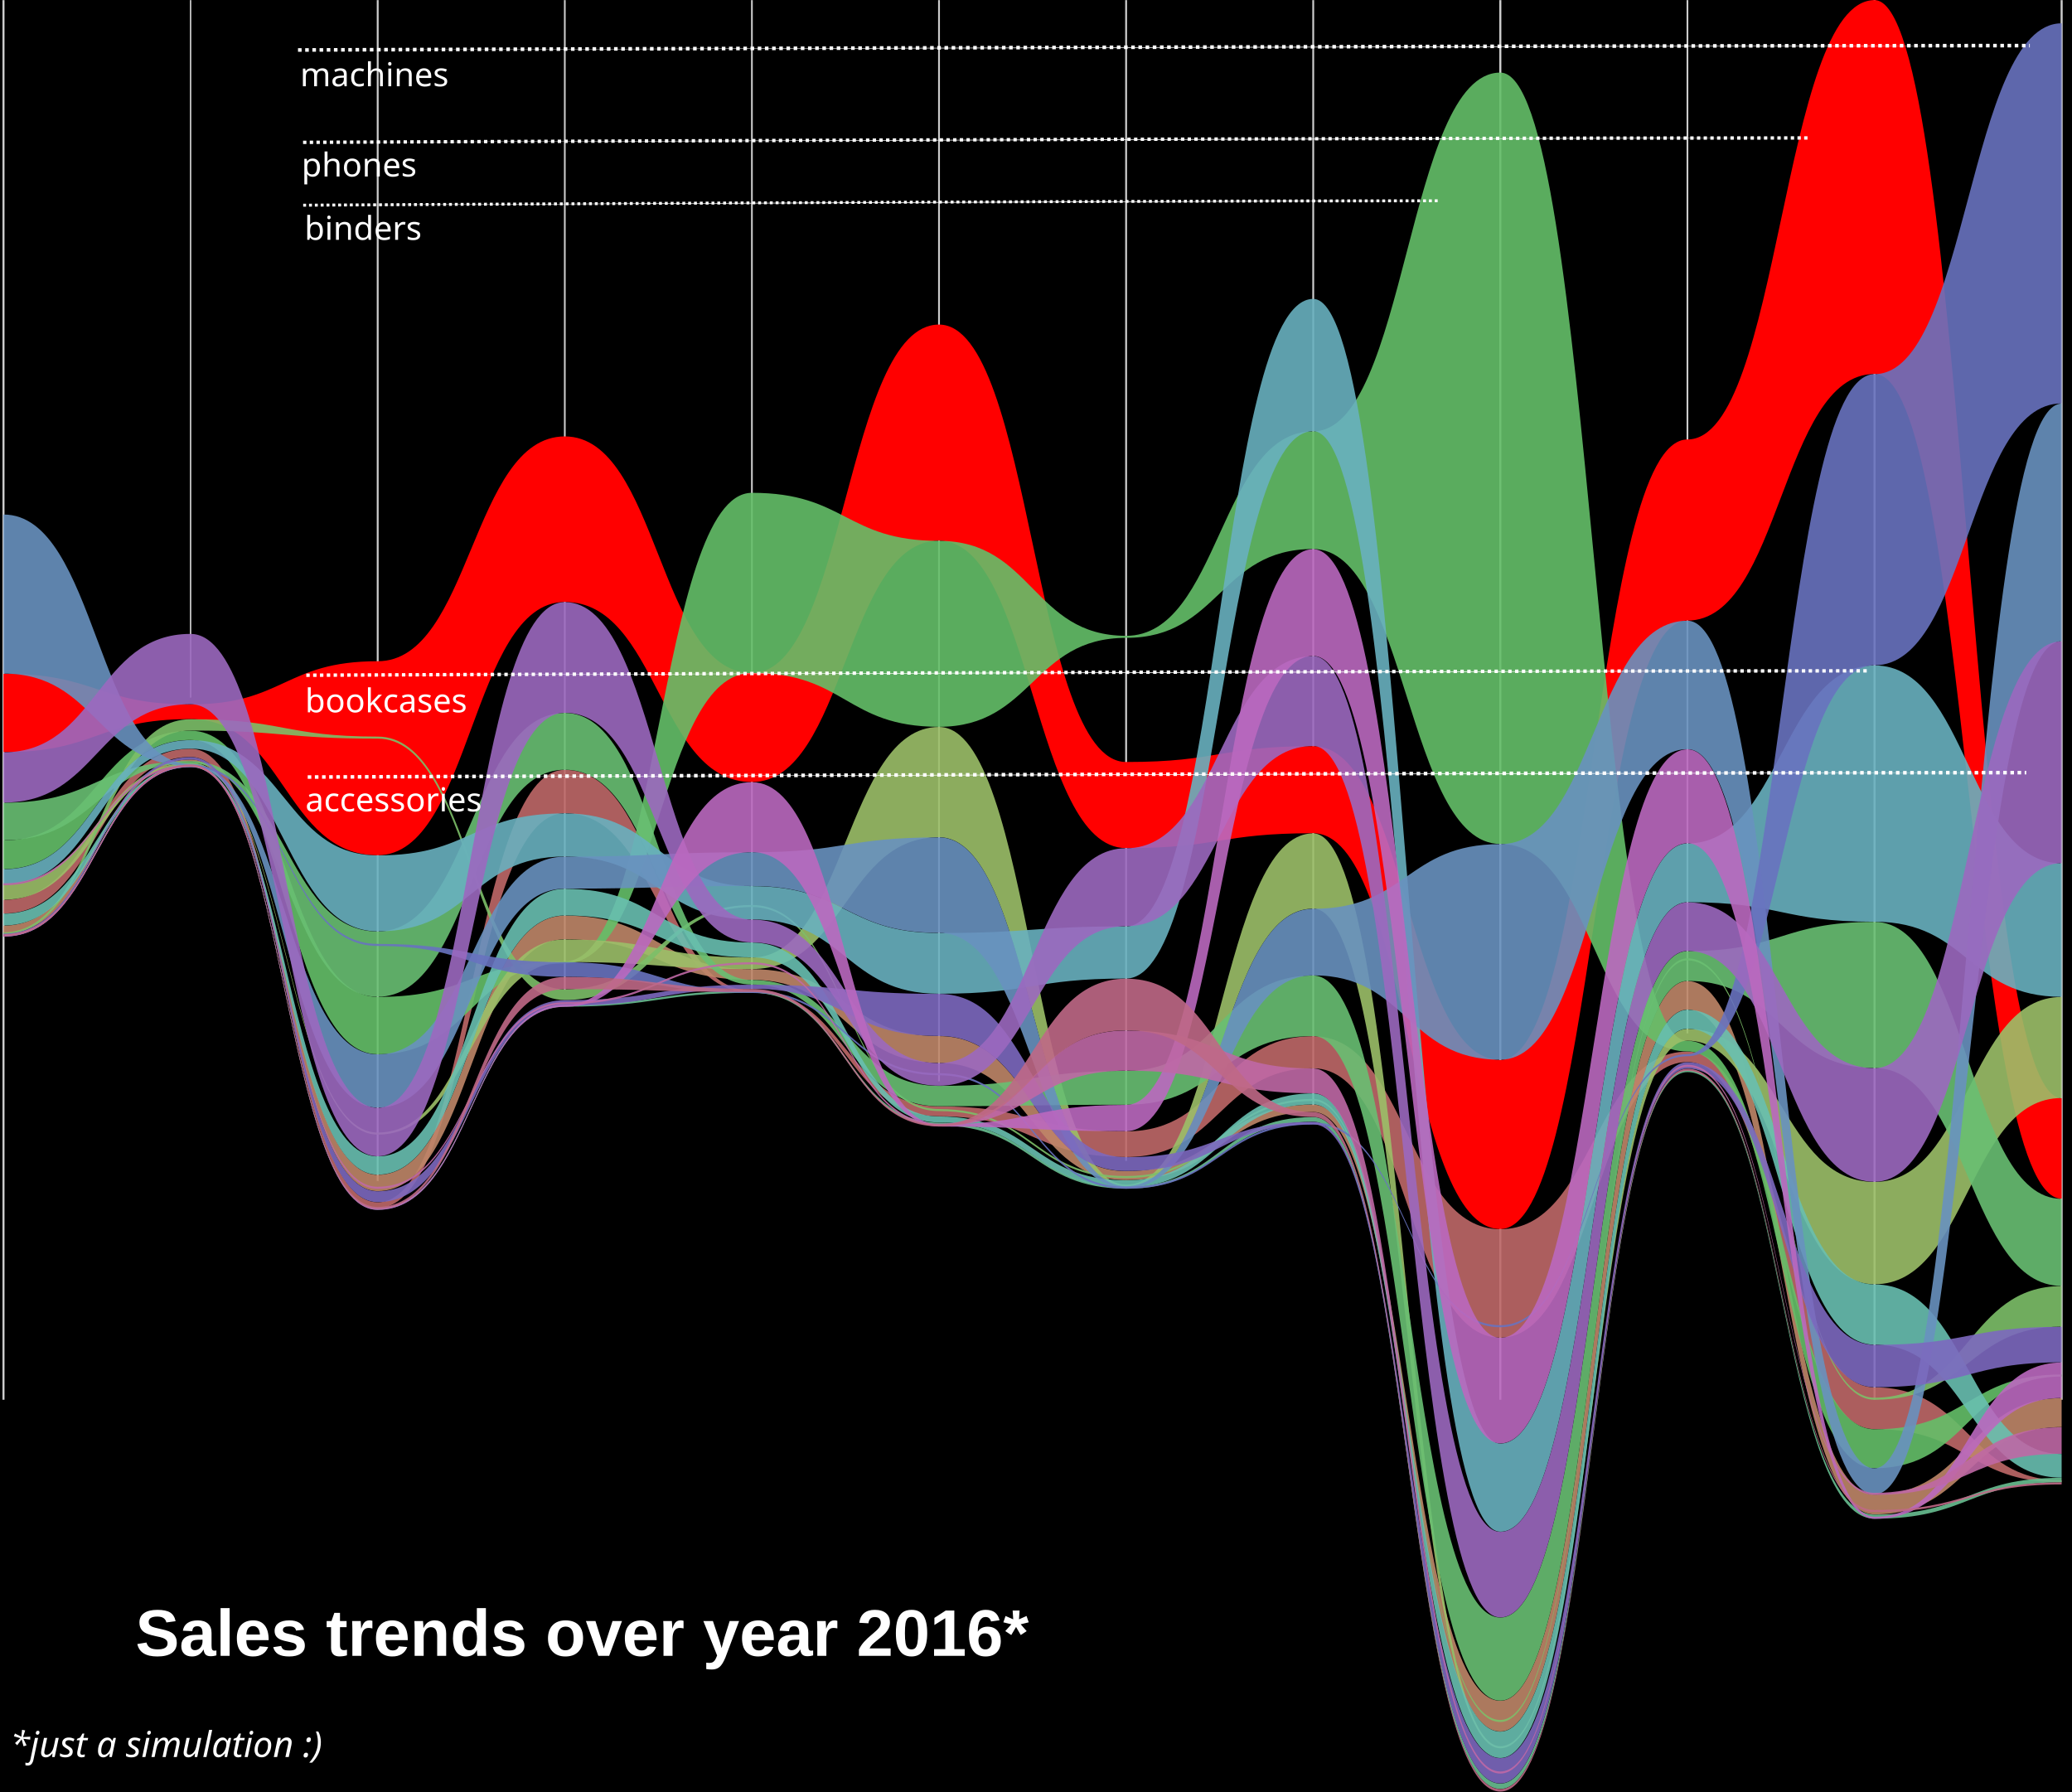
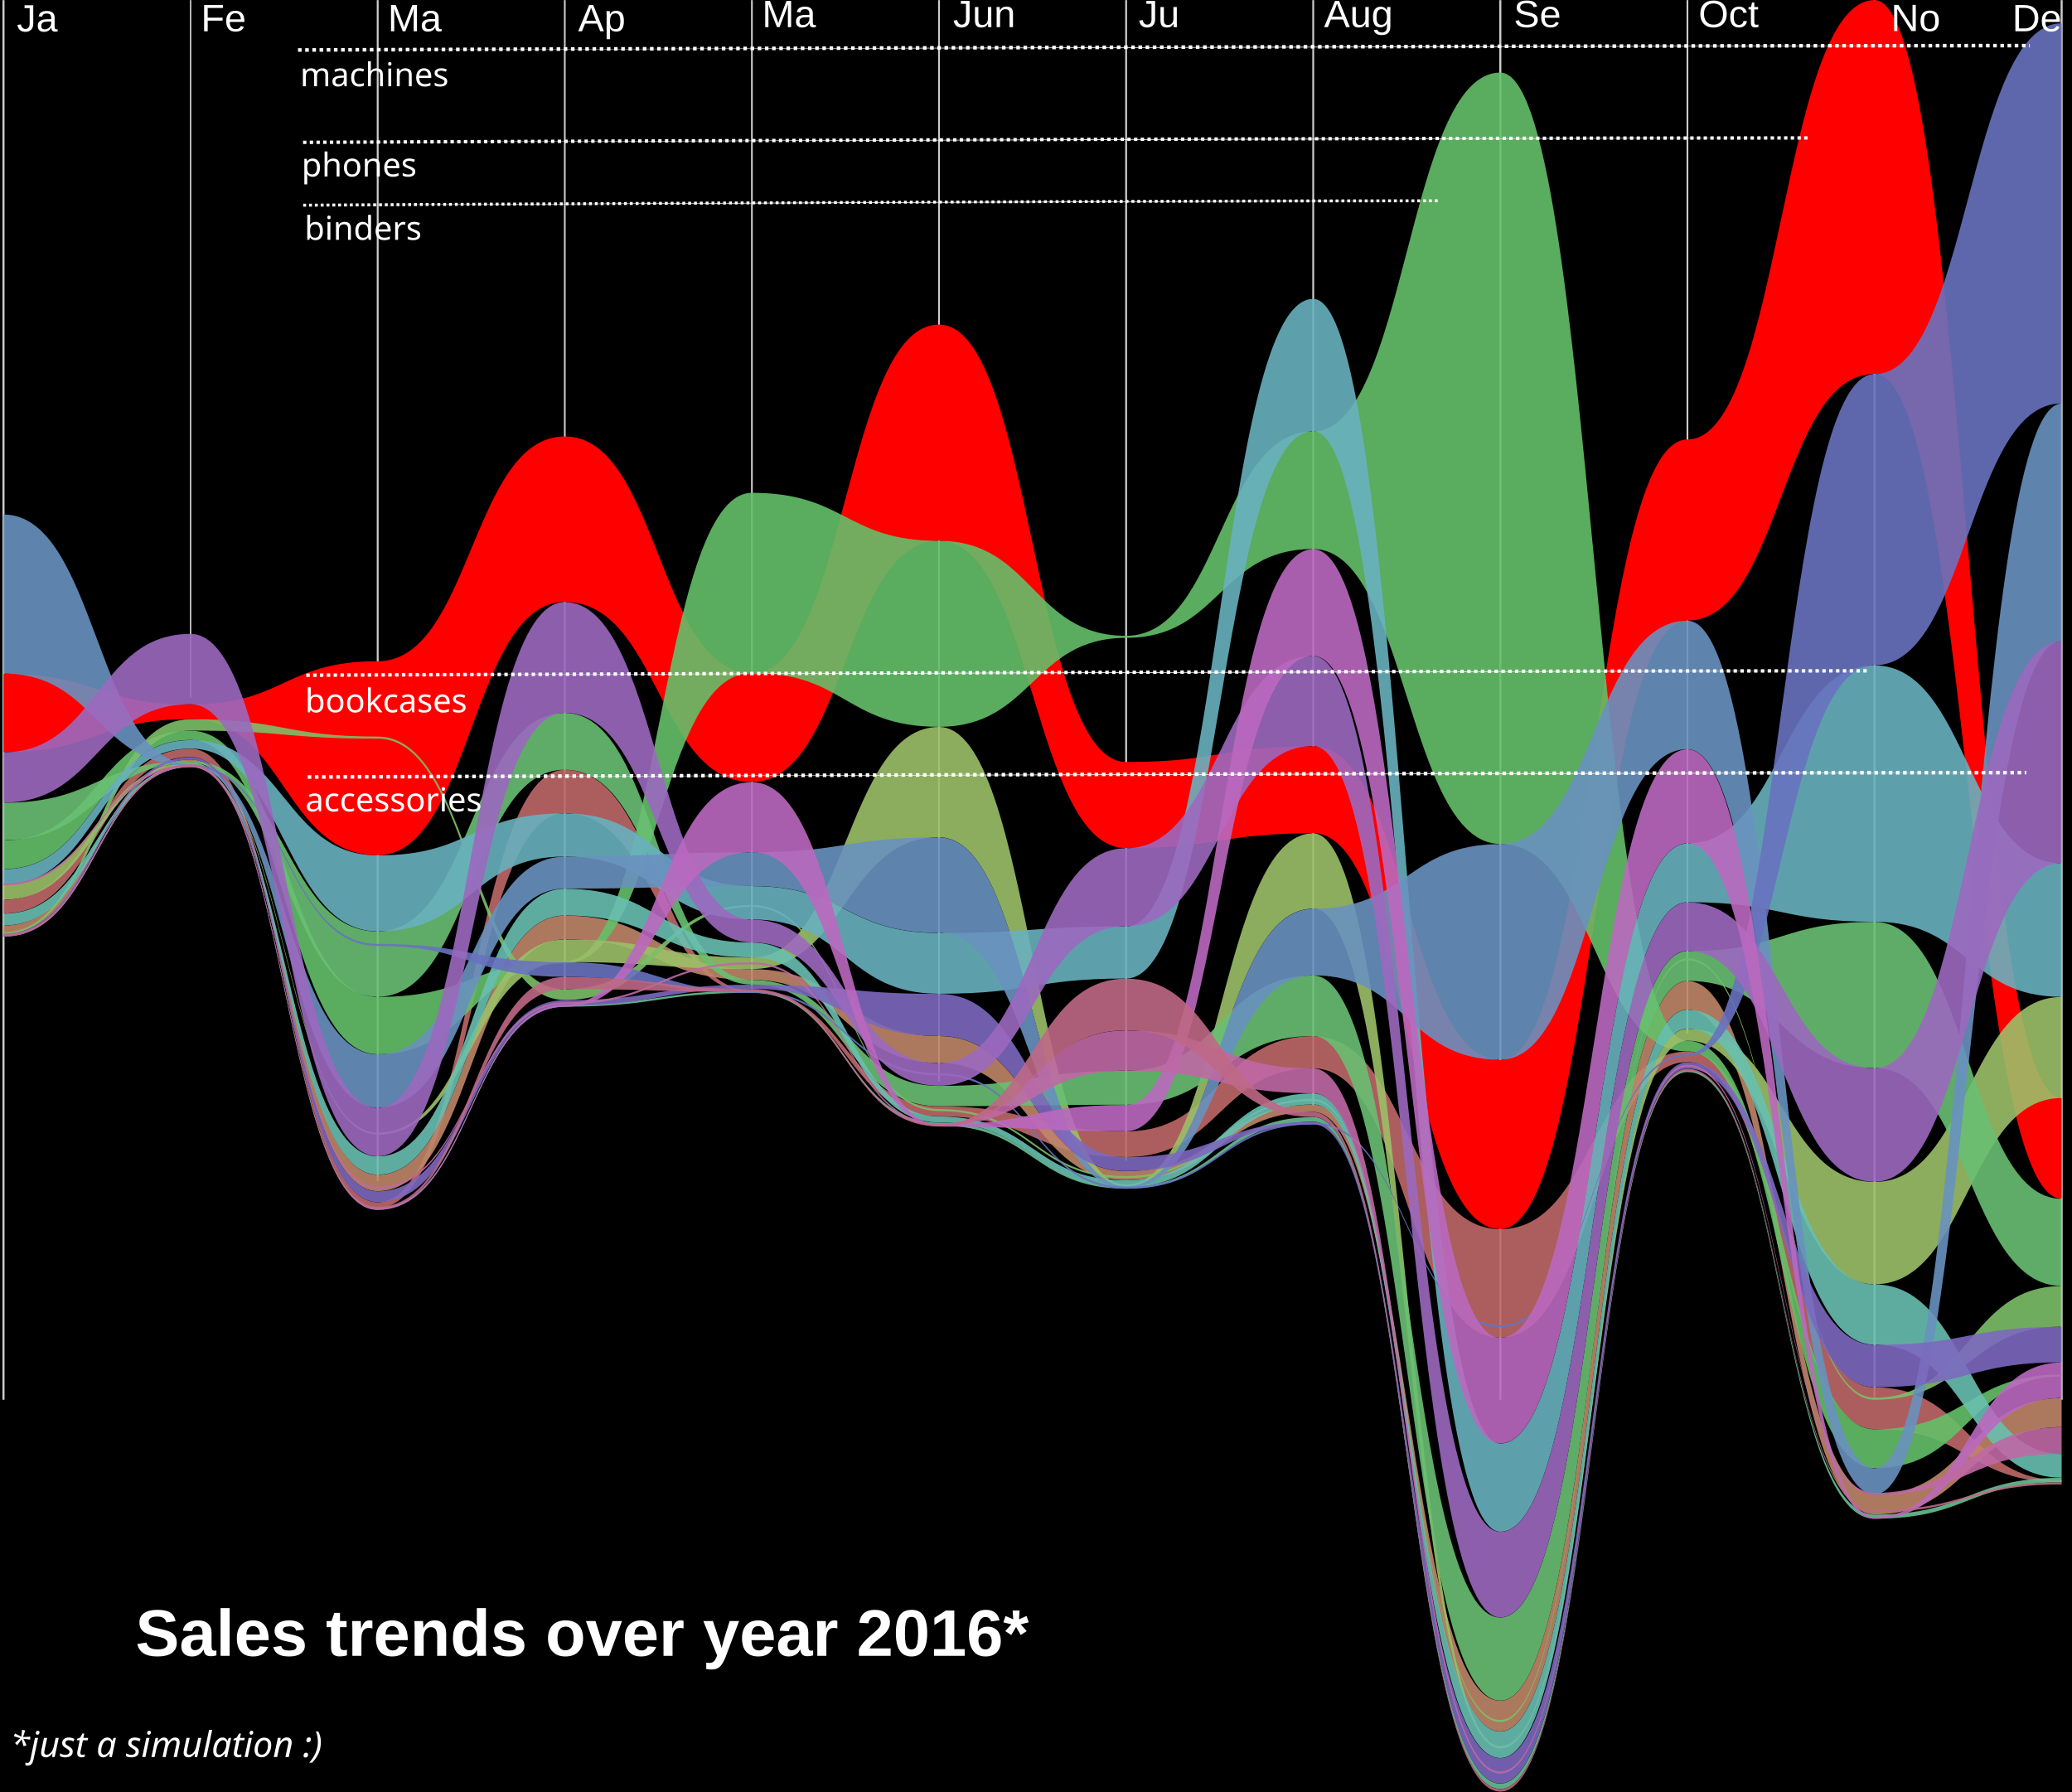
<svg xmlns="http://www.w3.org/2000/svg" width="1006.729" height="870.424" version="1.1" id="svg4323">
  <defs id="defs4327">
    <marker orient="auto" refY="0.0" refX="0.0" id="Arrow1Lend" style="overflow:visible;">
      <path id="path5276" d="M 0.0,0.0 L 5.0,-5.0 L -12.5,0.0 L 5.0,5.0 L 0.0,0.0 z " style="fill-rule:evenodd;stroke:#000000;stroke-width:1pt;stroke-opacity:1;fill:#000000;fill-opacity:1" transform="scale(0.8) rotate(180) translate(12.5,0)" />
    </marker>
    <defs id="defs4251">
      <path d="m 0,440.448 c 45.455,0 45.455,-74.734 90.909,-74.734 45.455,0 45.455,219.737 90.909,219.737 45.455,0 45.455,-200.935 90.909,-200.935 45.455,0 45.455,97.819 90.909,97.819 45.455,0 45.455,57.532 90.909,57.532 45.455,0 45.455,15.967 90.909,15.967 45.455,0 45.455,-44.658 90.909,-44.658 45.455,0 45.455,112.312 90.909,112.312 45.455,0 45.455,-110.102 90.909,-110.102 45.455,0 45.455,170.733 90.909,170.733 45.455,0 45.455,36.541 90.909,36.541" id="path-0" />
      <path d="m 0,451.566 c 45.455,0 45.455,-82.074 90.909,-82.074 45.455,0 45.455,205.186 90.909,205.186 45.455,0 45.455,-124.121 90.909,-124.121 45.455,0 45.455,22.845 90.909,22.845 45.455,0 45.455,36.444 90.909,36.444 45.455,0 45.455,61.266 90.909,61.266 45.455,0 45.455,-32.717 90.909,-32.717 45.455,0 45.455,295.31 90.909,295.31 45.455,0 45.455,-350.179 90.909,-350.179 45.455,0 45.455,247.359 90.909,247.359 45.455,0 45.455,-44.643 90.909,-44.643" id="path-1" />
      <path d="m 0,346.327 c 45.455,0 45.455,-0.588 90.909,-0.588 45.455,0 45.455,22.586 90.909,22.586 45.455,0 45.455,-116.135 90.909,-116.135 45.455,0 45.455,101.224 90.909,101.224 45.455,0 45.455,-143.273 90.909,-143.273 45.455,0 45.455,180.93 90.909,180.93 45.455,0 45.455,-7.462 90.909,-7.462 45.455,0 45.455,172.363 90.909,172.363 45.455,0 45.455,-298.523 90.909,-298.523 45.455,0 45.455,-166.63 90.909,-166.63 45.455,0 45.455,467.077 90.909,467.077" id="path-2" />
      <path d="m 0,415.213 c 45.455,0 45.455,-58.007 90.909,-58.007 45.455,0 45.455,141.004 90.909,141.004 45.455,0 45.455,-20.237 90.909,-20.237 45.455,0 45.455,-194.848 90.909,-194.848 45.455,0 45.455,24.764 90.909,24.764 45.455,0 45.455,133.226 90.909,133.226 45.455,0 45.455,-203.022 90.909,-203.022 45.455,0 45.455,-15.496 90.909,-15.496 45.455,0 45.455,285.605 90.909,285.605 45.455,0 45.455,195.596 90.909,195.596 45.455,0 45.455,-9.345 90.909,-9.345" id="path-3" />
      <path d="m 0,433.401 c 45.455,0 45.455,-62.269 90.909,-62.269 45.455,0 45.455,193.255 90.909,193.255 45.455,0 45.455,-102.52 90.909,-102.52 45.455,0 45.455,6.08 90.909,6.08 45.455,0 45.455,-88.024 90.909,-88.024 45.455,0 45.455,196.987 90.909,196.987 45.455,0 45.455,-153.792 90.909,-153.792 45.455,0 45.455,432.389 90.909,432.389 45.455,0 45.455,-352.826 90.909,-352.826 45.455,0 45.455,96.355 90.909,96.355 45.455,0 45.455,-90.175 90.909,-90.175" id="path-4" />
      <path d="m 0,454.491 c 45.455,0 45.455,-102.36 90.909,-102.36 45.455,0 45.455,57.074 90.909,57.074 45.455,0 45.455,73.982 90.909,73.982 45.455,0 45.455,-28.61 90.909,-28.61 45.455,0 45.455,88.77 90.909,88.77 45.455,0 45.455,31.101 90.909,31.101 45.455,0 45.455,-33.857 90.909,-33.857 45.455,0 45.455,302.391 90.909,302.391 45.455,0 45.455,-353.128 90.909,-353.128 45.455,0 45.455,213.297 90.909,213.297 45.455,0 45.455,-68.525 90.909,-68.525" id="path-5" />
      <path d="m 0,399.06 c 45.455,0 45.455,-28.69 90.909,-28.69 45.455,0 45.455,97.986 90.909,97.986 45.455,0 45.455,-108.239 90.909,-108.239 45.455,0 45.455,117.055 90.909,117.055 45.455,0 45.455,55.272 90.909,55.272 45.455,0 45.455,-4.013 90.909,-4.013 45.455,0 45.455,-39.83 90.909,-39.83 45.455,0 45.455,317.399 90.909,317.399 45.455,0 45.455,-336.716 90.909,-336.716 45.455,0 45.455,14.053 90.909,14.053 45.455,0 45.455,120.206 90.909,120.206" id="path-6" />
      <path d="m 0,454.796 c 45.455,0 45.455,-83.05 90.909,-83.05 45.455,0 45.455,215.795 90.909,215.795 45.455,0 45.455,-98.695 90.909,-98.695 45.455,0 45.455,-6.713 90.909,-6.713 45.455,0 45.455,63.922 90.909,63.922 45.455,0 45.455,31.069 90.909,31.069 45.455,0 45.455,-33.334 90.909,-33.334 45.455,0 45.455,323.987 90.909,323.987 45.455,0 45.455,-347.236 90.909,-347.236 45.455,0 45.455,216.242 90.909,216.242 45.455,0 45.455,-17.765 90.909,-17.765" id="path-7" />
      <path d="m 0,446.707 c 45.455,0 45.455,-74.035 90.909,-74.035 45.455,0 45.455,193.537 90.909,193.537 45.455,0 45.455,-127.97 90.909,-127.97 45.455,0 45.455,23.237 90.909,23.237 45.455,0 45.455,82.341 90.909,82.341 45.455,0 45.455,31.238 90.909,31.238 45.455,0 45.455,-41.208 90.909,-41.208 45.455,0 45.455,313.788 90.909,313.788 45.455,0 45.455,-352.501 90.909,-352.501 45.455,0 45.455,143.477 90.909,143.477 45.455,0 45.455,73.482 90.909,73.482" id="path-8" />
      <path d="m 0,425.963 c 45.455,0 45.455,-64.372 90.909,-64.372 45.455,0 45.455,72.387 90.909,72.387 45.455,0 45.455,-28.376 90.909,-28.376 45.455,0 45.455,32.959 90.909,32.959 45.455,0 45.455,29.432 90.909,29.432 45.455,0 45.455,-5.305 90.909,-5.305 45.455,0 45.455,-285.395 90.909,-285.395 45.455,0 45.455,545.391 90.909,545.391 45.455,0 45.455,-298.691 90.909,-298.691 45.455,0 45.455,-38.493 90.909,-38.493 45.455,0 45.455,66.311 90.909,66.311" id="path-9" />
      <path d="m 0,288.564 c 45.455,0 45.455,83.85 90.909,83.85 45.455,0 45.455,152.733 90.909,152.733 45.455,0 45.455,-101.23 90.909,-101.23 45.455,0 45.455,-1.716 90.909,-1.716 45.455,0 45.455,7.778 90.909,7.778 45.455,0 45.455,147.426 90.909,147.426 45.455,0 45.455,-119.758 90.909,-119.758 45.455,0 45.455,4.783 90.909,4.783 45.455,0 45.455,-129.714 90.909,-129.714 45.455,0 45.455,386.946 90.909,386.946 45.455,0 45.455,-465.908 90.909,-465.908" id="path-10" />
      <path d="m 0,455.026 c 45.455,0 45.455,-82.428 90.909,-82.428 45.455,0 45.455,132.795 90.909,132.795 45.455,0 45.455,-34.433 90.909,-34.433 45.455,0 45.455,11.4 90.909,11.4 45.455,0 45.455,48.74 90.909,48.74 45.455,0 45.455,46.405 90.909,46.405 45.455,0 45.455,-31.235 90.909,-31.235 45.455,0 45.455,194.442 90.909,194.442 45.455,0 45.455,-225.008 90.909,-225.008 45.455,0 45.455,-263.267 90.909,-263.267 45.455,0 45.455,-148.827 90.909,-148.827" id="path-11" />
      <path d="m 0,454.135 c 45.455,0 45.455,-85.761 90.909,-85.761 45.455,0 45.455,212.97 90.909,212.97 45.455,0 45.455,-94.116 90.909,-94.116 45.455,0 45.455,-7.881 90.909,-7.881 45.455,0 45.455,13.693 90.909,13.693 45.455,0 45.455,72.46 90.909,72.46 45.455,0 45.455,-19.906 90.909,-19.906 45.455,0 45.455,314.667 90.909,314.667 45.455,0 45.455,-342.702 90.909,-342.702 45.455,0 45.455,146.055 90.909,146.055 45.455,0 45.455,-10.424 90.909,-10.424" id="path-12" />
      <path d="m 0,377.659 c 45.455,0 45.455,-52.65 90.909,-52.65 45.455,0 45.455,224.917 90.909,224.917 45.455,0 45.455,-230.56 90.909,-230.56 45.455,0 45.455,132.898 90.909,132.898 45.455,0 45.455,69.667 90.909,69.667 45.455,0 45.455,-90.925 90.909,-90.925 45.455,0 45.455,-90.464 90.909,-90.464 45.455,0 45.455,424.415 90.909,424.415 45.455,0 45.455,-314.8 90.909,-314.8 45.455,0 45.455,96.345 90.909,96.345 45.455,0 45.455,-181.068 90.909,-181.068" id="path-13" />
      <path d="m 0,454.953 c 45.455,0 45.455,-82.428 90.909,-82.428 45.455,0 45.455,215.238 90.909,215.238 45.455,0 45.455,-98.661 90.909,-98.661 45.455,0 45.455,-92.159 90.909,-92.159 45.455,0 45.455,150.321 90.909,150.321 45.455,0 45.455,-4.127 90.909,-4.127 45.455,0 45.455,-250.443 90.909,-250.443 45.455,0 45.455,382.862 90.909,382.862 45.455,0 45.455,-288.736 90.909,-288.736 45.455,0 45.455,351.039 90.909,351.039 45.455,0 45.455,-67.34 90.909,-67.34" id="path-14" />
      <path d="m 0,442.02 c 45.455,0 45.455,-69.567 90.909,-69.567 45.455,0 45.455,210.225 90.909,210.225 45.455,0 45.455,-94.166 90.909,-94.166 45.455,0 45.455,-13.126 90.909,-13.126 45.455,0 45.455,71.711 90.909,71.711 45.455,0 45.455,-36.729 90.909,-36.729 45.455,0 45.455,14.697 90.909,14.697 45.455,0 45.455,340.964 90.909,340.964 45.455,0 45.455,-346.463 90.909,-346.463 45.455,0 45.455,210.87 90.909,210.87 45.455,0 45.455,-30.627 90.909,-30.627" id="path-15" />
      <path d="m 0,454.88 c 45.455,0 45.455,-82.675 90.909,-82.675 45.455,0 45.455,214.916 90.909,214.916 45.455,0 45.455,-109.576 90.909,-109.576 45.455,0 45.455,3.611 90.909,3.611 45.455,0 45.455,65.853 90.909,65.853 45.455,0 45.455,-59.024 90.909,-59.024 45.455,0 45.455,53.435 90.909,53.435 45.455,0 45.455,328.341 90.909,328.341 45.455,0 45.455,-350.07 90.909,-350.07 45.455,0 45.455,216.558 90.909,216.558 45.455,0 45.455,-15.58 90.909,-15.58" id="path-16" />
    </defs>
  </defs>
-   <rect style="fill:#000000;fill-opacity:1;stroke-width:1.809;stroke-miterlimit:4;stroke-dasharray:1.809, 1.809;stroke-dashoffset:0" id="rect7897" width="1501.212" height="1328.202" x="-207.397" y="-171.936" />
+   <rect style="fill:#000000;fill-opacity:1;stroke-width:1.923;stroke-miterlimit:4;stroke-dasharray:1.923, 1.923;stroke-dashoffset:0" id="rect7897" width="1501.212" height="1502.287" x="-207.397" y="-346.02" />
  <line y1="680.052" x1="1.694" id="line4124" style="font-size:medium;font-family:Arial, Helvetica;fill:none;stroke:#cccccc;stroke-width:1px" x2="1.694" y2="0.052" />
  <line y1="338.914" x1="92.603" id="line4130" style="font-size:medium;font-family:Arial, Helvetica;fill:none;stroke:#cccccc;stroke-width:0.706px" x2="92.603" y2="0.052" />
-   <text transform="scale(1.00781,0.992251)" id="text4132" x="91.886" y="-14.926" style="font-size:18.667px;font-family:Arial, Helvetica;text-anchor:middle;fill:#ffffff;stroke-width:0.992px">Fe</text>
+   <text transform="scale(1.00781,0.992251)" id="text4132" x="107.762" y="15.308" style="font-size:18.667px;font-family:Arial, Helvetica;text-anchor:middle;fill:#ffffff;stroke-width:0.992px">Fe</text>
  <line y1="573.79" x1="183.513" id="line4136" style="font-size:medium;font-family:Arial, Helvetica;fill:none;stroke:#cccccc;stroke-width:0.919px" x2="183.513" y2="0.052" />
-   <text transform="scale(1.00781,0.992251)" id="text4138" x="182.09" y="-14.926" style="font-size:18.667px;font-family:Arial, Helvetica;text-anchor:middle;fill:#ffffff;stroke-width:0.992px">Ma</text>
+   <text transform="scale(1.00781,0.992251)" id="text4138" x="199.951" y="15.308" style="font-size:18.667px;font-family:Arial, Helvetica;text-anchor:middle;fill:#ffffff;stroke-width:0.992px">Ma</text>
  <line y1="480.918" x1="274.422" id="line4142" style="font-size:medium;font-family:Arial, Helvetica;fill:none;stroke:#cccccc;stroke-width:0.841px" x2="274.422" y2="0.052" />
-   <text transform="scale(1.00781,0.992251)" id="text4144" x="272.295" y="-14.926" style="font-size:18.667px;font-family:Arial, Helvetica;text-anchor:middle;fill:#ffffff;stroke-width:0.992px">Ap</text>
+   <text transform="scale(1.00781,0.992251)" id="text4144" x="290.156" y="15.308" style="font-size:18.667px;font-family:Arial, Helvetica;text-anchor:middle;fill:#ffffff;stroke-width:0.992px">Ap</text>
  <line y1="480.486" x1="365.331" id="line4148" style="font-size:medium;font-family:Arial, Helvetica;fill:none;stroke:#cccccc;stroke-width:0.841px" x2="365.331" y2="0.052" />
-   <text transform="scale(1.00781,0.992251)" id="text4150" x="362.5" y="-14.926" style="font-size:18.667px;font-family:Arial, Helvetica;text-anchor:middle;fill:#ffffff;stroke-width:0.992px">Ma</text>
+   <text transform="scale(1.00781,0.992251)" id="text4150" x="380.36" y="13.293" style="font-size:18.667px;font-family:Arial, Helvetica;text-anchor:middle;fill:#ffffff;stroke-width:0.992px">Ma</text>
  <line y1="525.31" x1="456.24" id="line4154" style="font-size:medium;font-family:Arial, Helvetica;fill:none;stroke:#cccccc;stroke-width:0.879px" x2="456.24" y2="0.052" />
-   <text transform="scale(1.00781,0.992251)" id="text4156" x="452.704" y="-14.926" style="font-size:18.667px;font-family:Arial, Helvetica;text-anchor:middle;fill:#ffffff;stroke-width:0.992px">Jun</text>
+   <text transform="scale(1.00781,0.992251)" id="text4156" x="474.534" y="13.293" style="font-size:18.667px;font-family:Arial, Helvetica;text-anchor:middle;fill:#ffffff;stroke-width:0.992px">Jun</text>
  <line y1="563.995" x1="547.149" id="line4160" style="font-size:medium;font-family:Arial, Helvetica;fill:none;stroke:#cccccc;stroke-width:0.911px" x2="547.149" y2="0.052" />
-   <text transform="scale(1.00781,0.992251)" id="text4162" x="542.909" y="-14.926" style="font-size:18.667px;font-family:Arial, Helvetica;text-anchor:middle;fill:#ffffff;stroke-width:0.992px">Ju</text>
+   <text transform="scale(1.00781,0.992251)" id="text4162" x="558.785" y="13.293" style="font-size:18.667px;font-family:Arial, Helvetica;text-anchor:middle;fill:#ffffff;stroke-width:0.992px">Ju</text>
  <line y1="537.13" x1="638.058" id="line4166" style="font-size:medium;font-family:Arial, Helvetica;fill:none;stroke:#cccccc;stroke-width:0.889px" x2="638.058" y2="0.052" />
-   <text transform="scale(1.00781,0.992251)" id="text4168" x="633.114" y="-14.926" style="font-size:18.667px;font-family:Arial, Helvetica;text-anchor:middle;fill:#ffffff;stroke-width:0.992px">Aug</text>
+   <text transform="scale(1.00781,0.992251)" id="text4168" x="654.943" y="13.293" style="font-size:18.667px;font-family:Arial, Helvetica;text-anchor:middle;fill:#ffffff;stroke-width:0.992px">Aug</text>
  <line y1="680.052" x1="728.967" id="line4172" style="font-size:medium;font-family:Arial, Helvetica;fill:none;stroke:#cccccc;stroke-width:1px" x2="728.967" y2="0.052" />
-   <text transform="scale(1.00781,0.992251)" id="text4174" x="723.318" y="-14.926" style="font-size:18.667px;font-family:Arial, Helvetica;text-anchor:middle;fill:#ffffff;stroke-width:0.992px">Se</text>
+   <text transform="scale(1.00781,0.992251)" id="text4174" x="741.179" y="13.293" style="font-size:18.667px;font-family:Arial, Helvetica;text-anchor:middle;fill:#ffffff;stroke-width:0.992px">Se</text>
  <line y1="502.076" x1="819.876" id="line4178" style="font-size:medium;font-family:Arial, Helvetica;fill:none;stroke:#cccccc;stroke-width:0.859px" x2="819.876" y2="0.052" />
-   <text transform="scale(1.00781,0.992251)" id="text4180" x="813.523" y="-14.926" style="font-size:18.667px;font-family:Arial, Helvetica;text-anchor:middle;fill:#ffffff;stroke-width:0.992px">Oct</text>
+   <text transform="scale(1.00781,0.992251)" id="text4180" x="833.368" y="13.293" style="font-size:18.667px;font-family:Arial, Helvetica;text-anchor:middle;fill:#ffffff;stroke-width:0.992px">Oct</text>
  <line y1="680.052" x1="910.785" id="line4184" style="font-size:medium;font-family:Arial, Helvetica;fill:none;stroke:#cccccc;stroke-width:1px" x2="910.785" y2="0.052" />
-   <text transform="scale(1.00781,0.992251)" id="text4186" x="903.728" y="-13.004" style="font-size:18.667px;font-family:Arial, Helvetica;text-anchor:middle;fill:#ffffff;stroke-width:0.992px">No</text>
  <line y1="680.052" x1="1001.694" id="line4190" style="font-size:medium;font-family:Arial, Helvetica;fill:none;stroke:#cccccc;stroke-width:1px" x2="1001.694" y2="0.052" />
-   <text transform="scale(1.00781,0.992251)" id="text4192" x="993.932" y="-14.926" style="font-size:18.667px;font-family:Arial, Helvetica;text-anchor:middle;fill:#ffffff;stroke-width:0.992px">De</text>
  <path id="path4200" style="fill:#bf6969;fill-opacity:0.9" title="Furnishings" d="m 1.694,437.181 c 45.455,0 45.455,-73.401 90.909,-73.401 45.455,0 45.455,220.325 90.909,220.325 45.455,0 45.455,-210.073 90.909,-210.073 45.455,0 45.455,107.26 90.909,107.26 45.455,0 45.455,56.217 90.909,56.217 45.455,0 45.455,12.145 90.909,12.145 45.455,0 45.455,-46.22 90.909,-46.22 45.455,0 45.455,93.759 90.909,93.759 45.455,0 45.455,-86.292 90.909,-86.292 45.455,0 45.455,163.129 90.909,163.129 45.455,0 45.455,45.127 90.909,45.127 v 1 c -45.455,0 -45.455,-25.839 -90.909,-25.839 -45.455,0 -45.455,-178.337 -90.909,-178.337 -45.455,0 -45.455,133.912 -90.909,133.912 -45.455,0 -45.455,-130.866 -90.909,-130.866 -45.455,0 -45.455,43.096 -90.909,43.096 -45.455,0 -45.455,-19.789 -90.909,-19.789 -45.455,0 -45.455,-60.042 -90.909,-60.042 -45.455,0 -45.455,-87.184 -90.909,-87.184 -45.455,0 -45.455,191.796 -90.909,191.796 -45.455,0 -45.455,-219.15 -90.909,-219.15 -45.455,0 -45.455,76.067 -90.909,76.067 z" class="layer" />
  <path id="path4202" style="fill:#bf8769;fill-opacity:0.9" title="Art" d="m 1.694,449.698 c 45.455,0 45.455,-80.708 90.909,-80.708 45.455,0 45.455,201.782 90.909,201.782 45.455,0 45.455,-125.927 90.909,-125.927 45.455,0 45.455,26.024 90.909,26.024 45.455,0 45.455,32.518 90.909,32.518 45.455,0 45.455,65.594 90.909,65.594 45.455,0 45.455,-32.316 90.909,-32.316 45.455,0 45.455,289.642 90.909,289.642 45.455,0 45.455,-349.665 90.909,-349.665 45.455,0 45.455,249.474 90.909,249.474 45.455,0 45.455,-46.854 90.909,-46.854 v 14.064 c -45.455,0 -45.455,42.433 -90.909,42.433 -45.455,0 -45.455,-245.245 -90.909,-245.245 -45.455,0 -45.455,350.693 -90.909,350.693 -45.455,0 -45.455,-300.978 -90.909,-300.978 -45.455,0 -45.455,33.118 -90.909,33.118 -45.455,0 -45.455,-56.937 -90.909,-56.937 -45.455,0 -45.455,-40.37 -90.909,-40.37 -45.455,0 -45.455,-19.667 -90.909,-19.667 -45.455,0 -45.455,122.315 -90.909,122.315 -45.455,0 -45.455,-208.697 -90.909,-208.697 -45.455,0 -45.455,83.547 -90.909,83.547 z" class="layer" />
  <path id="path4204" style="fill:#ff0000;fill-opacity:1" title="Phones" d="m 1.694,327.335 c 45.455,0 45.455,14.89 90.909,14.89 45.455,0 45.455,-20.975 90.909,-20.975 45.455,0 45.455,-109.22 90.909,-109.22 45.455,0 45.455,114.965 90.909,114.965 45.455,0 45.455,-169.306 90.909,-169.306 45.455,0 45.455,212.516 90.909,212.516 45.455,0 45.455,-7.695 90.909,-7.695 45.455,0 45.455,152.42 90.909,152.42 45.455,0 45.455,-301.418 90.909,-301.418 45.455,0 45.455,-213.46 90.909,-213.46 45.455,0 45.455,533.483 90.909,533.483 v 48.828 c -45.455,0 -45.455,-400.671 -90.909,-400.671 -45.455,0 -45.455,119.8 -90.909,119.8 -45.455,0 -45.455,295.629 -90.909,295.629 -45.455,0 -45.455,-192.306 -90.909,-192.306 -45.455,0 -45.455,7.229 -90.909,7.229 -45.455,0 -45.455,-149.345 -90.909,-149.345 -45.455,0 -45.455,117.24 -90.909,117.24 -45.455,0 -45.455,-87.483 -90.909,-87.483 -45.455,0 -45.455,123.05 -90.909,123.05 -45.455,0 -45.455,-66.147 -90.909,-66.147 -45.455,0 -45.455,16.065 -90.909,16.065 z" class="layer" />
  <path id="path4206" style="fill:#64bf69;fill-opacity:0.9" title="Binders" d="m 1.694,408.297 c 45.455,0 45.455,-53.288 90.909,-53.288 45.455,0 45.455,129.324 90.909,129.324 45.455,0 45.455,-17.26 90.909,-17.26 45.455,0 45.455,-227.644 90.909,-227.644 45.455,0 45.455,23.34 90.909,23.34 45.455,0 45.455,46.129 90.909,46.129 45.455,0 45.455,-99.349 90.909,-99.349 45.455,0 45.455,-174.285 90.909,-174.285 45.455,0 45.455,470.415 90.909,470.415 45.455,0 45.455,188.711 90.909,188.711 45.455,0 45.455,-26.61 90.909,-26.61 v 1 c -45.455,0 -45.455,44.528 -90.909,44.528 -45.455,0 -45.455,-202.482 -90.909,-202.482 -45.455,0 -45.455,-100.796 -90.909,-100.796 -45.455,0 -45.455,-143.294 -90.909,-143.294 -45.455,0 -45.455,43.161 -90.909,43.161 -45.455,0 -45.455,43.211 -90.909,43.211 -45.455,0 -45.455,-26.188 -90.909,-26.188 -45.455,0 -45.455,141.152 -90.909,141.152 -45.455,0 -45.455,44.116 -90.909,44.116 -45.455,0 -45.455,-152.683 -90.909,-152.683 -45.455,0 -45.455,62.726 -90.909,62.726 z" class="layer" />
  <path id="path4208" style="fill:#9bbf69;fill-opacity:0.9" title="Appliances" d="m 1.694,429.797 c 45.455,0 45.455,-59.285 90.909,-59.285 45.455,0 45.455,179.719 90.909,179.719 45.455,0 45.455,-93.786 90.909,-93.786 45.455,0 45.455,8.754 90.909,8.754 45.455,0 45.455,-112.016 90.909,-112.016 45.455,0 45.455,222.384 90.909,222.384 45.455,0 45.455,-170.681 90.909,-170.681 45.455,0 45.455,443.494 90.909,443.494 45.455,0 45.455,-348.523 90.909,-348.523 45.455,0 45.455,74.366 90.909,74.366 45.455,0 45.455,-89.86 90.909,-89.86 v 49.099 c -45.455,0 -45.455,90.49 -90.909,90.49 -45.455,0 -45.455,-118.345 -90.909,-118.345 -45.455,0 -45.455,343.774 -90.909,343.774 -45.455,0 -45.455,-407.929 -90.909,-407.929 -45.455,0 -45.455,135.116 -90.909,135.116 -45.455,0 -45.455,-169.803 -90.909,-169.803 -45.455,0 -45.455,64.031 -90.909,64.031 -45.455,0 -45.455,-3.406 -90.909,-3.406 -45.455,0 -45.455,83.842 -90.909,83.842 -45.455,0 -45.455,-179.719 -90.909,-179.719 -45.455,0 -45.455,65.595 -90.909,65.595 z" class="layer" />
  <path id="path4210" style="fill:#7dbf69;fill-opacity:0.9" title="Tables" d="m 1.694,452.935 c 45.455,0 45.455,-103.505 90.909,-103.505 45.455,0 45.455,8.424 90.909,8.424 45.455,0 45.455,122.78 90.909,122.78 45.455,0 45.455,-40.959 90.909,-40.959 45.455,0 45.455,99.143 90.909,99.143 45.455,0 45.455,32.544 90.909,32.544 45.455,0 45.455,-37.469 90.909,-37.469 45.455,0 45.455,301.724 90.909,301.724 45.455,0 45.455,-370.024 90.909,-370.024 45.455,0 45.455,213.46 90.909,213.46 45.455,0 45.455,-54.228 90.909,-54.228 v 19.71 c -45.455,0 -45.455,35.518 -90.909,35.518 -45.455,0 -45.455,-213.46 -90.909,-213.46 -45.455,0 -45.455,370.024 -90.909,370.024 -45.455,0 -45.455,-301.724 -90.909,-301.724 -45.455,0 -45.455,37.469 -90.909,37.469 -45.455,0 -45.455,-32.544 -90.909,-32.544 -45.455,0 -45.455,-99.143 -90.909,-99.143 -45.455,0 -45.455,45.171 -90.909,45.171 -45.455,0 -45.455,-126.991 -90.909,-126.991 -45.455,0 -45.455,-3.917 -90.909,-3.917 -45.455,0 -45.455,98.999 -90.909,98.999 z" class="layer" />
  <path id="path4212" style="fill:#69bf73;fill-opacity:0.9" title="Storage" d="m 1.694,389.999 c 45.455,0 45.455,-20.219 90.909,-20.219 45.455,0 45.455,82.775 90.909,82.775 45.455,0 45.455,-106.174 90.909,-106.174 45.455,0 45.455,129.732 90.909,129.732 45.455,0 45.455,51.444 90.909,51.444 45.455,0 45.455,-7.314 90.909,-7.314 45.455,0 45.455,-46.298 90.909,-46.298 45.455,0 45.455,311.923 90.909,311.923 45.455,0 45.455,-323.767 90.909,-323.767 45.455,0 45.455,-14.21 90.909,-14.21 45.455,0 45.455,134.545 90.909,134.545 v 42.315 c -45.455,0 -45.455,-105.866 -90.909,-105.866 -45.455,0 -45.455,-42.315 -90.909,-42.315 -45.455,0 -45.455,349.665 -90.909,349.665 -45.455,0 -45.455,-322.874 -90.909,-322.874 -45.455,0 -45.455,33.363 -90.909,33.363 -45.455,0 -45.455,0.712 -90.909,0.712 -45.455,0 -45.455,-59.1 -90.909,-59.1 -45.455,0 -45.455,-104.378 -90.909,-104.378 -45.455,0 -45.455,110.303 -90.909,110.303 -45.455,0 -45.455,-113.48 -90.909,-113.48 -45.455,0 -45.455,37.444 -90.909,37.444 z" class="layer" />
  <path id="path4214" style="fill:#69bf91;fill-opacity:0.9" title="Fasteners" d="m 1.694,453.859 c 45.455,0 45.455,-82.849 90.909,-82.849 45.455,0 45.455,215.733 90.909,215.733 45.455,0 45.455,-98.661 90.909,-98.661 45.455,0 45.455,-6.741 90.909,-6.741 45.455,0 45.455,64.066 90.909,64.066 45.455,0 45.455,31.078 90.909,31.078 45.455,0 45.455,-33.769 90.909,-33.769 45.455,0 45.455,323.815 90.909,323.815 45.455,0 45.455,-346.66 90.909,-346.66 45.455,0 45.455,215.963 90.909,215.963 45.455,0 45.455,-17.861 90.909,-17.861 v 2.195 c -45.455,0 -45.455,17.67 -90.909,17.67 -45.455,0 -45.455,-216.967 -90.909,-216.967 -45.455,0 -45.455,348.259 -90.909,348.259 -45.455,0 -45.455,-324.159 -90.909,-324.159 -45.455,0 -45.455,32.515 -90.909,32.515 -45.455,0 -45.455,-30.676 -90.909,-30.676 -45.455,0 -45.455,-64.468 -90.909,-64.468 -45.455,0 -45.455,6.741 -90.909,6.741 -45.455,0 -45.455,98.661 -90.909,98.661 -45.455,0 -45.455,-215.733 -90.909,-215.733 -45.455,0 -45.455,82.849 -90.909,82.849 z" class="layer" />
  <path id="path4216" style="fill:#69bfb0;fill-opacity:0.9" title="Envelopes" d="m 1.694,443.893 c 45.455,0 45.455,-72.169 90.909,-72.169 45.455,0 45.455,190.098 90.909,190.098 45.455,0 45.455,-130.012 90.909,-130.012 45.455,0 45.455,26.12 90.909,26.12 45.455,0 45.455,84.476 90.909,84.476 45.455,0 45.455,31.014 90.909,31.014 45.455,0 45.455,-42.215 90.909,-42.215 45.455,0 45.455,310.075 90.909,310.075 45.455,0 45.455,-350.693 90.909,-350.693 45.455,0 45.455,133.437 90.909,133.437 45.455,0 45.455,82.367 90.909,82.367 v 11.506 c -45.455,0 -45.455,-64.598 -90.909,-64.598 -45.455,0 -45.455,-153.516 -90.909,-153.516 -45.455,0 -45.455,354.31 -90.909,354.31 -45.455,0 -45.455,-317.502 -90.909,-317.502 -45.455,0 -45.455,40.202 -90.909,40.202 -45.455,0 -45.455,-31.461 -90.909,-31.461 -45.455,0 -45.455,-80.206 -90.909,-80.206 -45.455,0 -45.455,-20.355 -90.909,-20.355 -45.455,0 -45.455,125.927 -90.909,125.927 -45.455,0 -45.455,-197.976 -90.909,-197.976 -45.455,0 -45.455,76.902 -90.909,76.902 z" class="layer" />
  <path id="path4218" style="fill:#69b0bf;fill-opacity:0.9" title="Paper" d="m 1.694,422.305 c 45.455,0 45.455,-62.726 90.909,-62.726 45.455,0 45.455,55.998 90.909,55.998 45.455,0 45.455,-20.397 90.909,-20.397 45.455,0 45.455,35.344 90.909,35.344 45.455,0 45.455,22.77 90.909,22.77 45.455,0 45.455,-3.22 90.909,-3.22 45.455,0 45.455,-304.862 90.909,-304.862 45.455,0 45.455,556.11 90.909,556.11 45.455,0 45.455,-291.548 90.909,-291.548 45.455,0 45.455,-86.487 90.909,-86.487 45.455,0 45.455,96.151 90.909,96.151 v 64.853 c -45.455,0 -45.455,-36.472 -90.909,-36.472 -45.455,0 -45.455,-9.501 -90.909,-9.501 -45.455,0 -45.455,305.833 -90.909,305.833 -45.455,0 -45.455,-534.673 -90.909,-534.673 -45.455,0 -45.455,265.929 -90.909,265.929 -45.455,0 -45.455,7.39 -90.909,7.39 -45.455,0 -45.455,-36.094 -90.909,-36.094 -45.455,0 -45.455,-30.575 -90.909,-30.575 -45.455,0 -45.455,36.356 -90.909,36.356 -45.455,0 -45.455,-88.776 -90.909,-88.776 -45.455,0 -45.455,66.018 -90.909,66.018 z" class="layer" />
  <path id="path4220" style="fill:#6991bf;fill-opacity:0.9" title="Chairs" d="m 1.694,249.969 c 45.455,0 45.455,121.165 90.909,121.165 45.455,0 45.455,141.128 90.909,141.128 45.455,0 45.455,-96.063 90.909,-96.063 45.455,0 45.455,-2.147 90.909,-2.147 45.455,0 45.455,-7.215 90.909,-7.215 45.455,0 45.455,169.444 90.909,169.444 45.455,0 45.455,-134.757 90.909,-134.757 45.455,0 45.455,-31.419 90.909,-31.419 45.455,0 45.455,-108.541 90.909,-108.541 45.455,0 45.455,411.818 90.909,411.818 45.455,0 45.455,-517.308 90.909,-517.308 v 115.46 c -45.455,0 -45.455,414.509 -90.909,414.509 -45.455,0 -45.455,-362.075 -90.909,-362.075 -45.455,0 -45.455,150.888 -90.909,150.888 -45.455,0 -45.455,-40.985 -90.909,-40.985 -45.455,0 -45.455,103.409 -90.909,103.409 -45.455,0 -45.455,-124.06 -90.909,-124.06 -45.455,0 -45.455,-22.77 -90.909,-22.77 -45.455,0 -45.455,1.286 -90.909,1.286 -45.455,0 -45.455,106.397 -90.909,106.397 -45.455,0 -45.455,-166 -90.909,-166 -45.455,0 -45.455,-44.872 -90.909,-44.872 z" class="layer" />
  <path id="path4222" style="fill:#6973bf;fill-opacity:0.9" title="Machines" d="m 1.694,454.078 c 45.455,0 45.455,-82.428 90.909,-82.428 45.455,0 45.455,86.937 90.909,86.937 45.455,0 45.455,8.875 90.909,8.875 45.455,0 45.455,13.95 90.909,13.95 45.455,0 45.455,40.002 90.909,40.002 45.455,0 45.455,55.142 90.909,55.142 45.455,0 45.455,-31.235 90.909,-31.235 45.455,0 45.455,98.517 90.909,98.517 45.455,0 45.455,-131.69 90.909,-131.69 45.455,0 45.455,-330.384 90.909,-330.384 45.455,0 45.455,-170.442 90.909,-170.442 V 196.002 c -45.455,0 -45.455,127.211 -90.909,127.211 -45.455,0 -45.455,189.935 -90.909,189.935 -45.455,0 -45.455,131.69 -90.909,131.69 -45.455,0 -45.455,-98.517 -90.909,-98.517 -45.455,0 -45.455,31.235 -90.909,31.235 -45.455,0 -45.455,-55.142 -90.909,-55.142 -45.455,0 -45.455,-40.002 -90.909,-40.002 -45.455,0 -45.455,-7.85 -90.909,-7.85 -45.455,0 -45.455,-14.976 -90.909,-14.976 -45.455,0 -45.455,-86.937 -90.909,-86.937 -45.455,0 -45.455,82.428 -90.909,82.428 z" class="layer" />
  <path id="path4224" style="fill:#7d69bf;fill-opacity:0.9" title="Labels" d="m 1.694,453.61 c 45.455,0 45.455,-85.784 90.909,-85.784 45.455,0 45.455,210.934 90.909,210.934 45.455,0 45.455,-92.843 90.909,-92.843 45.455,0 45.455,-7.509 90.909,-7.509 45.455,0 45.455,4.46 90.909,4.46 45.455,0 45.455,79.326 90.909,79.326 45.455,0 45.455,-17.153 90.909,-17.153 45.455,0 45.455,309.126 90.909,309.126 45.455,0 45.455,-338.114 90.909,-338.114 45.455,0 45.455,137.321 90.909,137.321 45.455,0 45.455,-8.767 90.909,-8.767 v 17.269 c -45.455,0 -45.455,12.081 -90.909,12.081 -45.455,0 -45.455,-154.789 -90.909,-154.789 -45.455,0 -45.455,347.289 -90.909,347.289 -45.455,0 -45.455,-320.207 -90.909,-320.207 -45.455,0 -45.455,22.66 -90.909,22.66 -45.455,0 -45.455,-65.594 -90.909,-65.594 -45.455,0 -45.455,-22.926 -90.909,-22.926 -45.455,0 -45.455,8.253 -90.909,8.253 -45.455,0 -45.455,95.389 -90.909,95.389 -45.455,0 -45.455,-215.006 -90.909,-215.006 -45.455,0 -45.455,85.738 -90.909,85.738 z" class="layer" />
  <path id="path4226" style="fill:#9b69bf;fill-opacity:0.9" title="Accessories" d="m 1.694,365.495 c 45.455,0 45.455,-57.526 90.909,-57.526 45.455,0 45.455,230.237 90.909,230.237 45.455,0 45.455,-245.679 90.909,-245.679 45.455,0 45.455,154.247 90.909,154.247 45.455,0 45.455,69.708 90.909,69.708 45.455,0 45.455,-104.368 90.909,-104.368 45.455,0 45.455,-93.364 90.909,-93.364 45.455,0 45.455,425.471 90.909,425.471 45.455,0 45.455,-305.833 90.909,-305.833 45.455,0 45.455,80.568 90.909,80.568 45.455,0 45.455,-207.35 90.909,-207.35 v 107.756 c -45.455,0 -45.455,154.786 -90.909,154.786 -45.455,0 -45.455,-112.122 -90.909,-112.122 -45.455,0 -45.455,323.767 -90.909,323.767 -45.455,0 -45.455,-423.359 -90.909,-423.359 -45.455,0 -45.455,87.565 -90.909,87.565 -45.455,0 -45.455,77.483 -90.909,77.483 -45.455,0 -45.455,-69.627 -90.909,-69.627 -45.455,0 -45.455,-111.549 -90.909,-111.549 -45.455,0 -45.455,215.441 -90.909,215.441 -45.455,0 -45.455,-219.597 -90.909,-219.597 -45.455,0 -45.455,47.775 -90.909,47.775 z" class="layer" />
  <path id="path4228" style="fill:#ba69bf;fill-opacity:0.9" title="Copiers" d="m 1.694,454.005 c 45.455,0 45.455,-82.428 90.909,-82.428 45.455,0 45.455,215.238 90.909,215.238 45.455,0 45.455,-98.661 90.909,-98.661 45.455,0 45.455,-108.144 90.909,-108.144 45.455,0 45.455,166.305 90.909,166.305 45.455,0 45.455,-9.519 90.909,-9.519 45.455,0 45.455,-269.985 90.909,-269.985 45.455,0 45.455,383.154 90.909,383.154 45.455,0 45.455,-285.923 90.909,-285.923 45.455,0 45.455,372.868 90.909,372.868 45.455,0 45.455,-74.96 90.909,-74.96 v 17.241 c -45.455,0 -45.455,58.72 -90.909,58.72 -45.455,0 -45.455,-328.21 -90.909,-328.21 -45.455,0 -45.455,291.548 -90.909,291.548 -45.455,0 -45.455,-382.57 -90.909,-382.57 -45.455,0 -45.455,230.902 -90.909,230.902 -45.455,0 -45.455,-2.265 -90.909,-2.265 -45.455,0 -45.455,-133.336 -90.909,-133.336 -45.455,0 -45.455,75.174 -90.909,75.174 -45.455,0 -45.455,98.661 -90.909,98.661 -45.455,0 -45.455,-215.238 -90.909,-215.238 -45.455,0 -45.455,82.428 -90.909,82.428 z" class="layer" />
  <path id="path4230" style="fill:#bf69a6;fill-opacity:0.9" title="Bookcases" d="m 1.694,429.135 c 45.455,0 45.455,-57.63 90.909,-57.63 45.455,0 45.455,205.067 90.909,205.067 45.455,0 45.455,-89.67 90.909,-89.67 45.455,0 45.455,-19.39 90.909,-19.39 45.455,0 45.455,78.397 90.909,78.397 45.455,0 45.455,-45.24 90.909,-45.24 45.455,0 45.455,18.431 90.909,18.431 45.455,0 45.455,341.563 90.909,341.563 45.455,0 45.455,-343.372 90.909,-343.372 45.455,0 45.455,207.992 90.909,207.992 45.455,0 45.455,-31.883 90.909,-31.883 v 12.919 c -45.455,0 -45.455,19.964 -90.909,19.964 -45.455,0 -45.455,-207.992 -90.909,-207.992 -45.455,0 -45.455,343.372 -90.909,343.372 -45.455,0 -45.455,-330.53 -90.909,-330.53 -45.455,0 -45.455,-10.963 -90.909,-10.963 -45.455,0 -45.455,26.738 -90.909,26.738 -45.455,0 -45.455,-78.397 -90.909,-78.397 -45.455,0 -45.455,19.39 -90.909,19.39 -45.455,0 -45.455,89.67 -90.909,89.67 -45.455,0 -45.455,-205.067 -90.909,-205.067 -45.455,0 -45.455,57.63 -90.909,57.63 z" class="layer" />
  <path id="path4232" style="fill:#bf6987;fill-opacity:0.9" title="Supplies" d="m 1.694,453.932 c 45.455,0 45.455,-82.501 90.909,-82.501 45.455,0 45.455,214.939 90.909,214.939 45.455,0 45.455,-111.735 90.909,-111.735 45.455,0 45.455,5.826 90.909,5.826 45.455,0 45.455,65.781 90.909,65.781 45.455,0 45.455,-70.764 90.909,-70.764 45.455,0 45.455,64.823 90.909,64.823 45.455,0 45.455,328.9 90.909,328.9 45.455,0 45.455,-349.96 90.909,-349.96 45.455,0 45.455,214.376 90.909,214.376 45.455,0 45.455,-13.417 90.909,-13.417 v 1 c -45.455,0 -45.455,13.417 -90.909,13.417 -45.455,0 -45.455,-214.374 -90.909,-214.374 -45.455,0 -45.455,350.18 -90.909,350.18 -45.455,0 -45.455,-327.782 -90.909,-327.782 -45.455,0 -45.455,-42.046 -90.909,-42.046 -45.455,0 -45.455,46.647 -90.909,46.647 -45.455,0 -45.455,-65.286 -90.909,-65.286 -45.455,0 -45.455,-1.397 -90.909,-1.397 -45.455,0 -45.455,106.811 -90.909,106.811 -45.455,0 -45.455,-214.939 -90.909,-214.939 -45.455,0 -45.455,82.501 -90.909,82.501 z" class="layer" />
  <flowRoot style="font-style:normal;font-weight:normal;font-size:40px;line-height:1.25;font-family:sans-serif;letter-spacing:0px;word-spacing:0px;fill:#000000;fill-opacity:1;stroke:none" id="flowRoot4355" xml:space="preserve" transform="translate(1.694336,0.05172)">
    <flowRegion id="flowRegion4357">
      <rect y="71.398" x="1271.173" height="44.056" width="45.13" id="rect4359" />
    </flowRegion>
    <flowPara id="flowPara4361">legenda</flowPara>
  </flowRoot>
  <text id="text4440" y="804.464" x="65.799" style="font-style:normal;font-weight:normal;font-size:32px;line-height:1.25;font-family:sans-serif;letter-spacing:0px;word-spacing:0px;fill:#000000;fill-opacity:1;stroke:none" xml:space="preserve">
    <tspan id="tspan7249" style="font-style:normal;font-variant:normal;font-weight:bold;font-stretch:condensed;font-size:32px;font-family:Arial, Helvetica;-inkscape-font-specification:'Arial, Helvetica Bold Condensed';fill:#ffffff" y="804.464" x="65.799">Sales trends over year 2016*</tspan>
  </text>
-   <text transform="scale(1.00781,0.992251)" id="text4132-9" x="2.064" y="-12.813" style="font-size:18.667px;font-family:Arial, Helvetica;text-anchor:middle;fill:#ffffff;stroke-width:0.992px">Ja</text>
+   <text transform="scale(1.00781,0.992251)" id="text4132-9" x="17.94" y="15.406" style="font-size:18.667px;font-family:Arial, Helvetica;text-anchor:middle;fill:#ffffff;stroke-width:0.992px">Ja</text>
  <path id="path7776-0-1" d="m 148.826,328.052 c 0,0 506.611,-2.141 759.297,-2.141" style="fill:#ffffff;stroke:#ffffff;stroke-width:1.659;stroke-linecap:butt;stroke-linejoin:miter;stroke-miterlimit:4;stroke-dasharray:1.659, 1.659;stroke-dashoffset:0;stroke-opacity:1" />
  <path id="path7776" d="m 145.724,23.405 h 847.857" style="fill:#ffffff;fill-opacity:0;stroke:#ffffff;stroke-width:1.438;stroke-linecap:butt;stroke-linejoin:miter;stroke-miterlimit:4;stroke-dasharray:1.438, 1.438;stroke-dashoffset:0;stroke-opacity:0" />
  <path id="path7776-0-1-7" d="m 144.796,24.289 c 0,0 561.413,-2.138 841.433,-2.138" style="fill:#ffffff;stroke:#ffffff;stroke-width:1.745;stroke-linecap:butt;stroke-linejoin:miter;stroke-miterlimit:4;stroke-dasharray:1.745, 1.745;stroke-dashoffset:0;stroke-opacity:1" />
  <path id="path7776-0-1-7-4" d="m 147.251,69.159 c 0,0 488.278,-2.141 731.82,-2.141" style="fill:#ffffff;stroke:#ffffff;stroke-width:1.628;stroke-linecap:butt;stroke-linejoin:miter;stroke-miterlimit:4;stroke-dasharray:1.628, 1.628;stroke-dashoffset:0;stroke-opacity:1" />
  <path id="path7776-0-1-7-4-4" d="m 147.313,99.698 c 0,0 368.537,-2.146 552.354,-2.146" style="fill:#ffffff;stroke:#ffffff;stroke-width:1.417;stroke-linecap:butt;stroke-linejoin:miter;stroke-miterlimit:4;stroke-dasharray:1.417, 1.417;stroke-dashoffset:0;stroke-opacity:1" />
  <path id="path7776-0-1-2" d="m 149.514,377.513 c 0,0 557.116,-2.138 834.992,-2.138" style="fill:#ffffff;stroke:#ffffff;stroke-width:1.738;stroke-linecap:butt;stroke-linejoin:miter;stroke-miterlimit:4;stroke-dasharray:1.738, 1.738;stroke-dashoffset:0;stroke-opacity:1" />
  <text xml:space="preserve" style="font-style:normal;font-weight:normal;font-size:40px;line-height:1.25;font-family:sans-serif;letter-spacing:0px;word-spacing:0px;fill:#ffffff;fill-opacity:1;stroke:none;" x="145.817" y="41.909" id="text7804">
    <tspan id="tspan7802" x="145.817" y="41.909" style="font-style:normal;font-variant:normal;font-weight:normal;font-stretch:normal;font-size:16px;font-family:'Arial Unicode MS';-inkscape-font-specification:'Arial Unicode MS';fill:#ffffff;">machines</tspan>
  </text>
  <text xml:space="preserve" style="font-style:normal;font-weight:normal;font-size:40px;line-height:1.25;font-family:sans-serif;letter-spacing:0px;word-spacing:0px;fill:#ffffff;fill-opacity:1;stroke:none" x="146.514" y="85.744" id="text7804-7">
    <tspan id="tspan7802-9" x="146.514" y="85.744" style="font-style:normal;font-variant:normal;font-weight:normal;font-stretch:normal;font-size:16px;font-family:'Arial Unicode MS';-inkscape-font-specification:'Arial Unicode MS';fill:#ffffff">phones</tspan>
  </text>
  <text xml:space="preserve" style="font-style:normal;font-weight:normal;font-size:40px;line-height:1.25;font-family:sans-serif;letter-spacing:0px;word-spacing:0px;fill:#ffffff;fill-opacity:1;stroke:none" x="148.223" y="346.074" id="text7804-7-5">
    <tspan id="tspan7802-9-5" x="148.223" y="346.074" style="font-style:normal;font-variant:normal;font-weight:normal;font-stretch:normal;font-size:16px;font-family:'Arial Unicode MS';-inkscape-font-specification:'Arial Unicode MS';fill:#ffffff">bookcases</tspan>
  </text>
  <text xml:space="preserve" style="font-style:normal;font-weight:normal;font-size:40px;line-height:1.25;font-family:sans-serif;letter-spacing:0px;word-spacing:0px;fill:#000000;fill-opacity:1;stroke:none" x="4.984" y="853.617" id="text7903">
    <tspan id="tspan7901" x="4.984" y="853.617" style="font-style:italic;font-variant:normal;font-weight:normal;font-stretch:normal;font-size:17.333px;font-family:'Arial Unicode MS';-inkscape-font-specification:'Arial Unicode MS Italic';fill:#ffffff">*just a simulation :)</tspan>
  </text>
  <text xml:space="preserve" style="font-style:normal;font-weight:normal;font-size:40px;line-height:1.25;font-family:sans-serif;letter-spacing:0px;word-spacing:0px;fill:#ffffff;fill-opacity:1;stroke:none" x="147.925" y="116.522" id="text7804-7-4">
    <tspan id="tspan7802-9-3" x="147.925" y="116.522" style="font-style:normal;font-variant:normal;font-weight:normal;font-stretch:normal;font-size:16px;font-family:'Arial Unicode MS';-inkscape-font-specification:'Arial Unicode MS';fill:#ffffff">binders</tspan>
  </text>
  <text xml:space="preserve" style="font-style:normal;font-weight:normal;font-size:40px;line-height:1.25;font-family:sans-serif;letter-spacing:0px;word-spacing:0px;fill:#ffffff;fill-opacity:1;stroke:none" x="148.373" y="394.191" id="text7804-7-5-5">
    <tspan id="tspan7802-9-5-1" x="148.373" y="394.191" style="font-style:normal;font-variant:normal;font-weight:normal;font-stretch:normal;font-size:16px;font-family:'Arial Unicode MS';-inkscape-font-specification:'Arial Unicode MS';fill:#ffffff">accessories</tspan>
  </text>
+   <text transform="scale(1.00781,0.992251)" id="text4186" x="923.573" y="15.215" style="font-size:18.667px;font-family:Arial, Helvetica;text-anchor:middle;fill:#ffffff;stroke-width:0.992px">No</text>
+   <text transform="scale(1.00781,0.992251)" id="text4192" x="982.025" y="15.308" style="font-size:18.667px;font-family:Arial, Helvetica;text-anchor:middle;fill:#ffffff;stroke-width:0.992px">De</text>
</svg>
